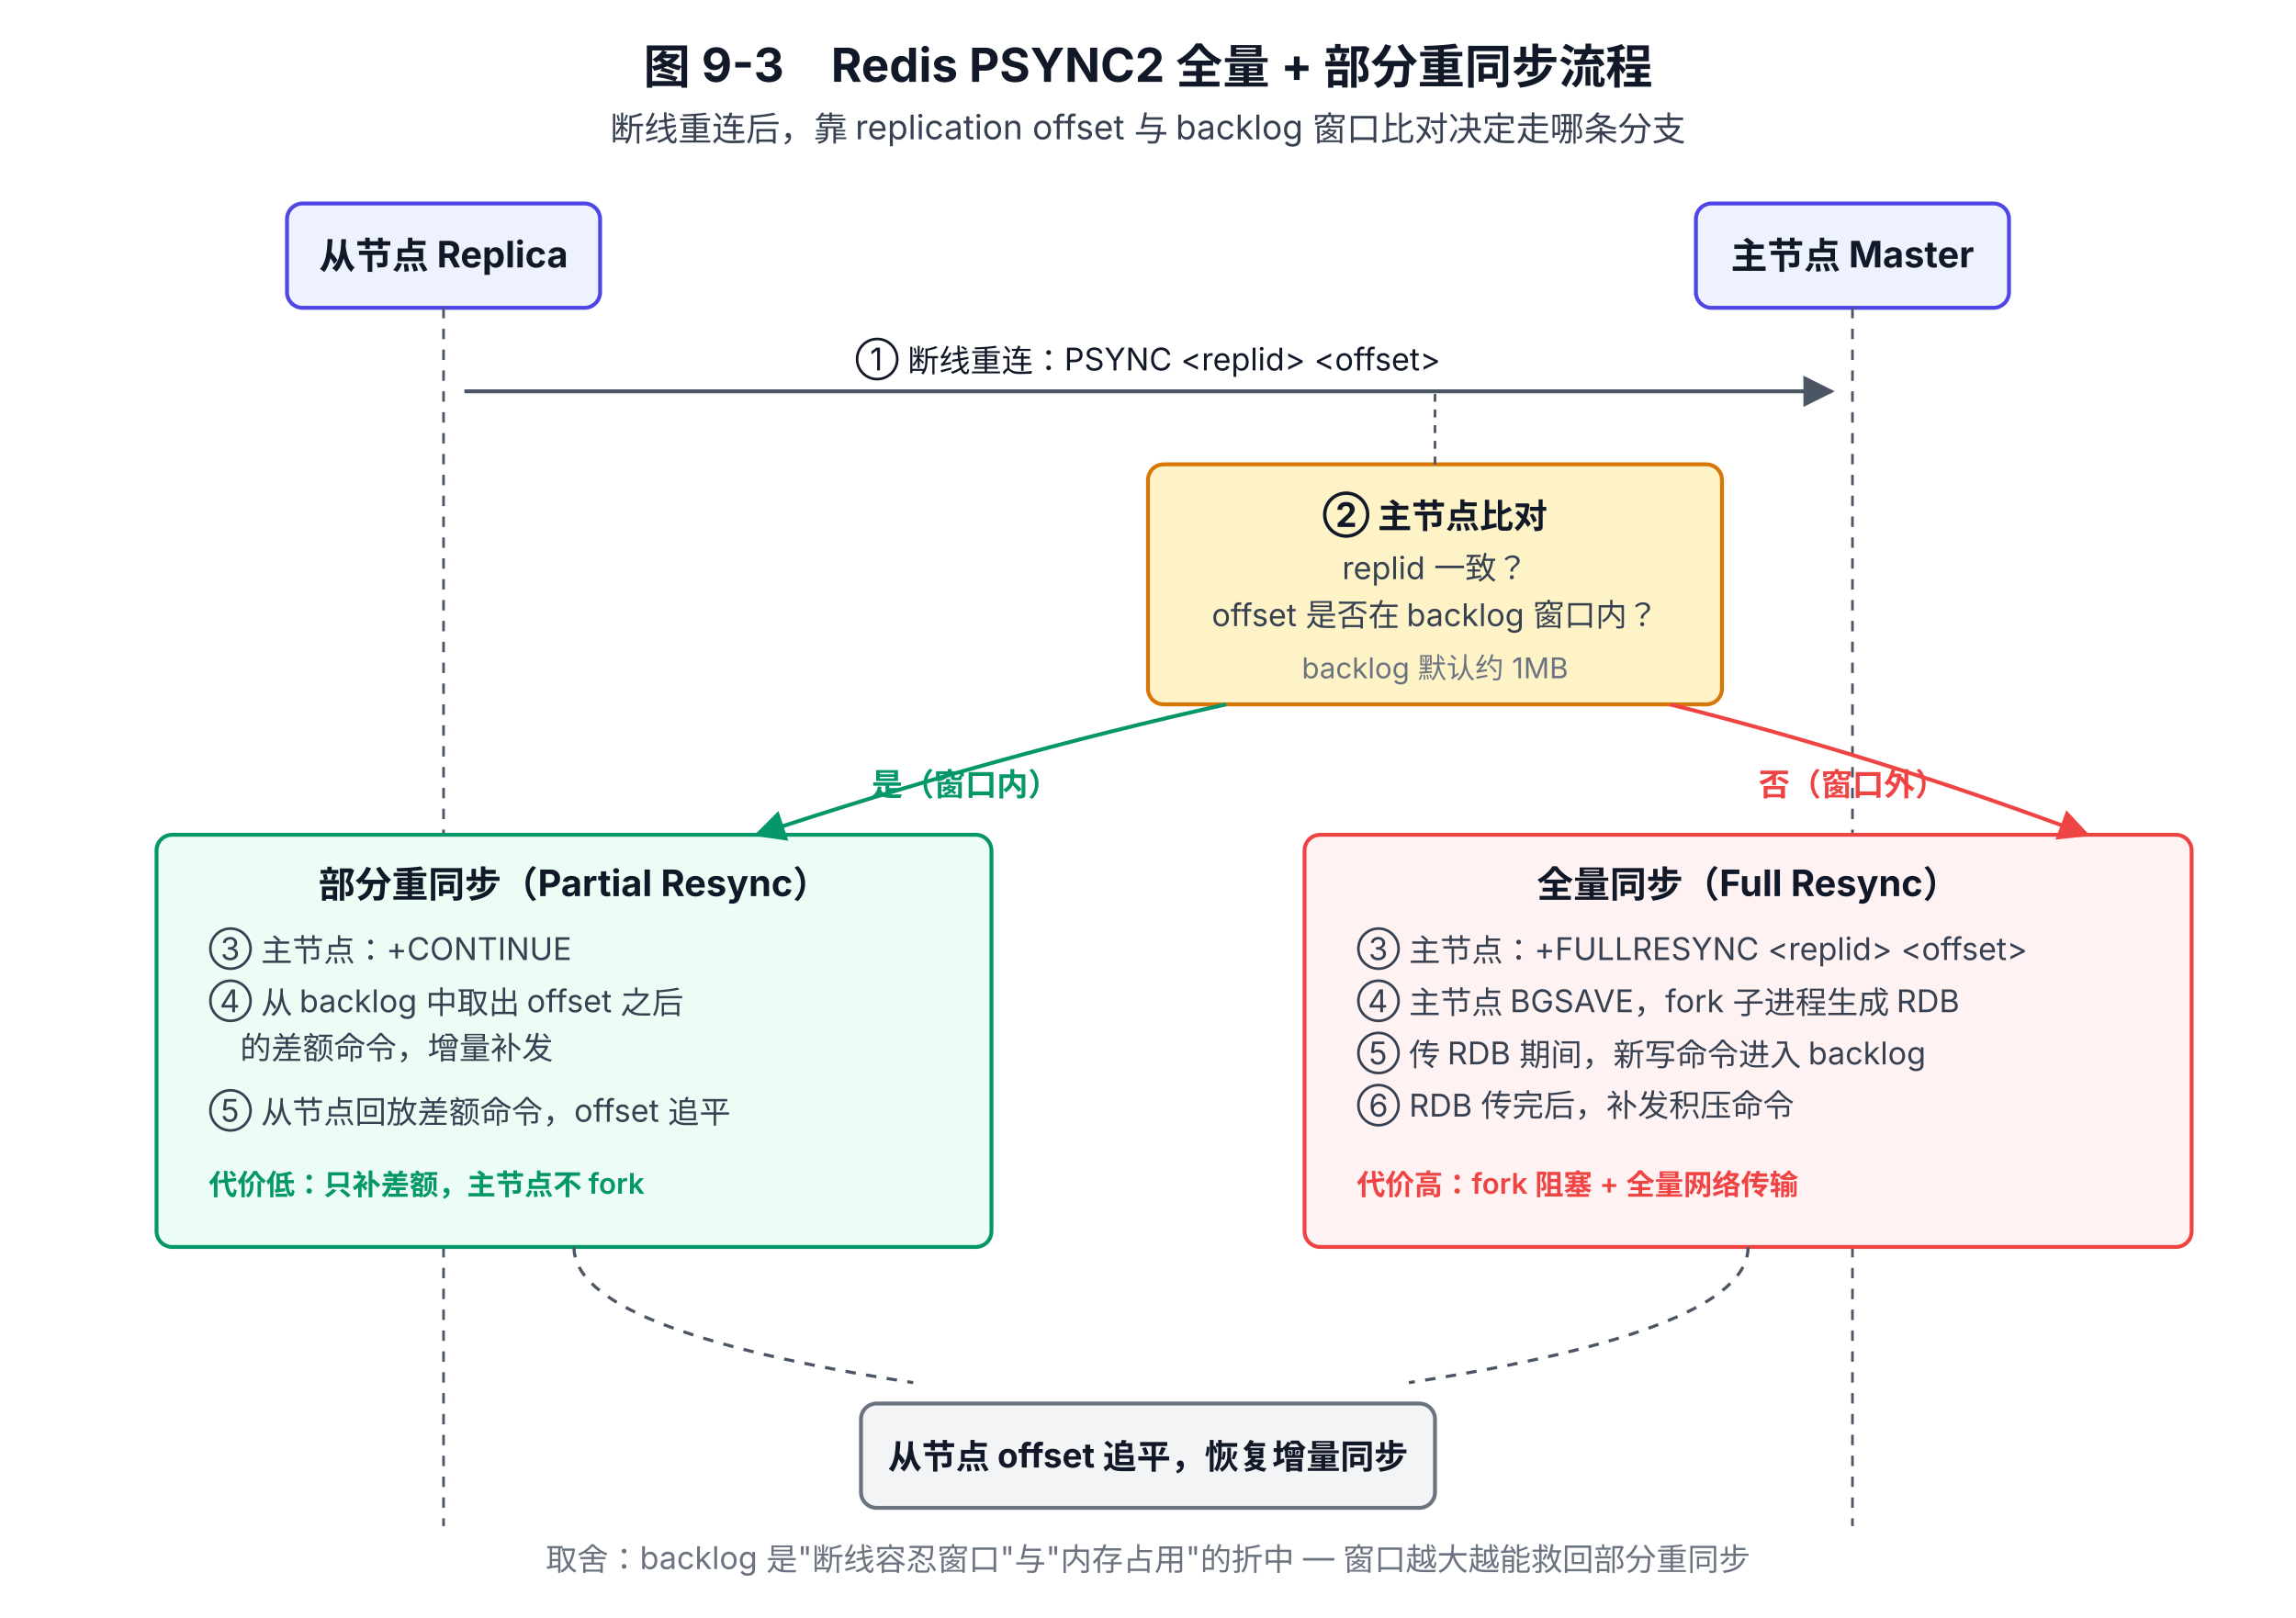
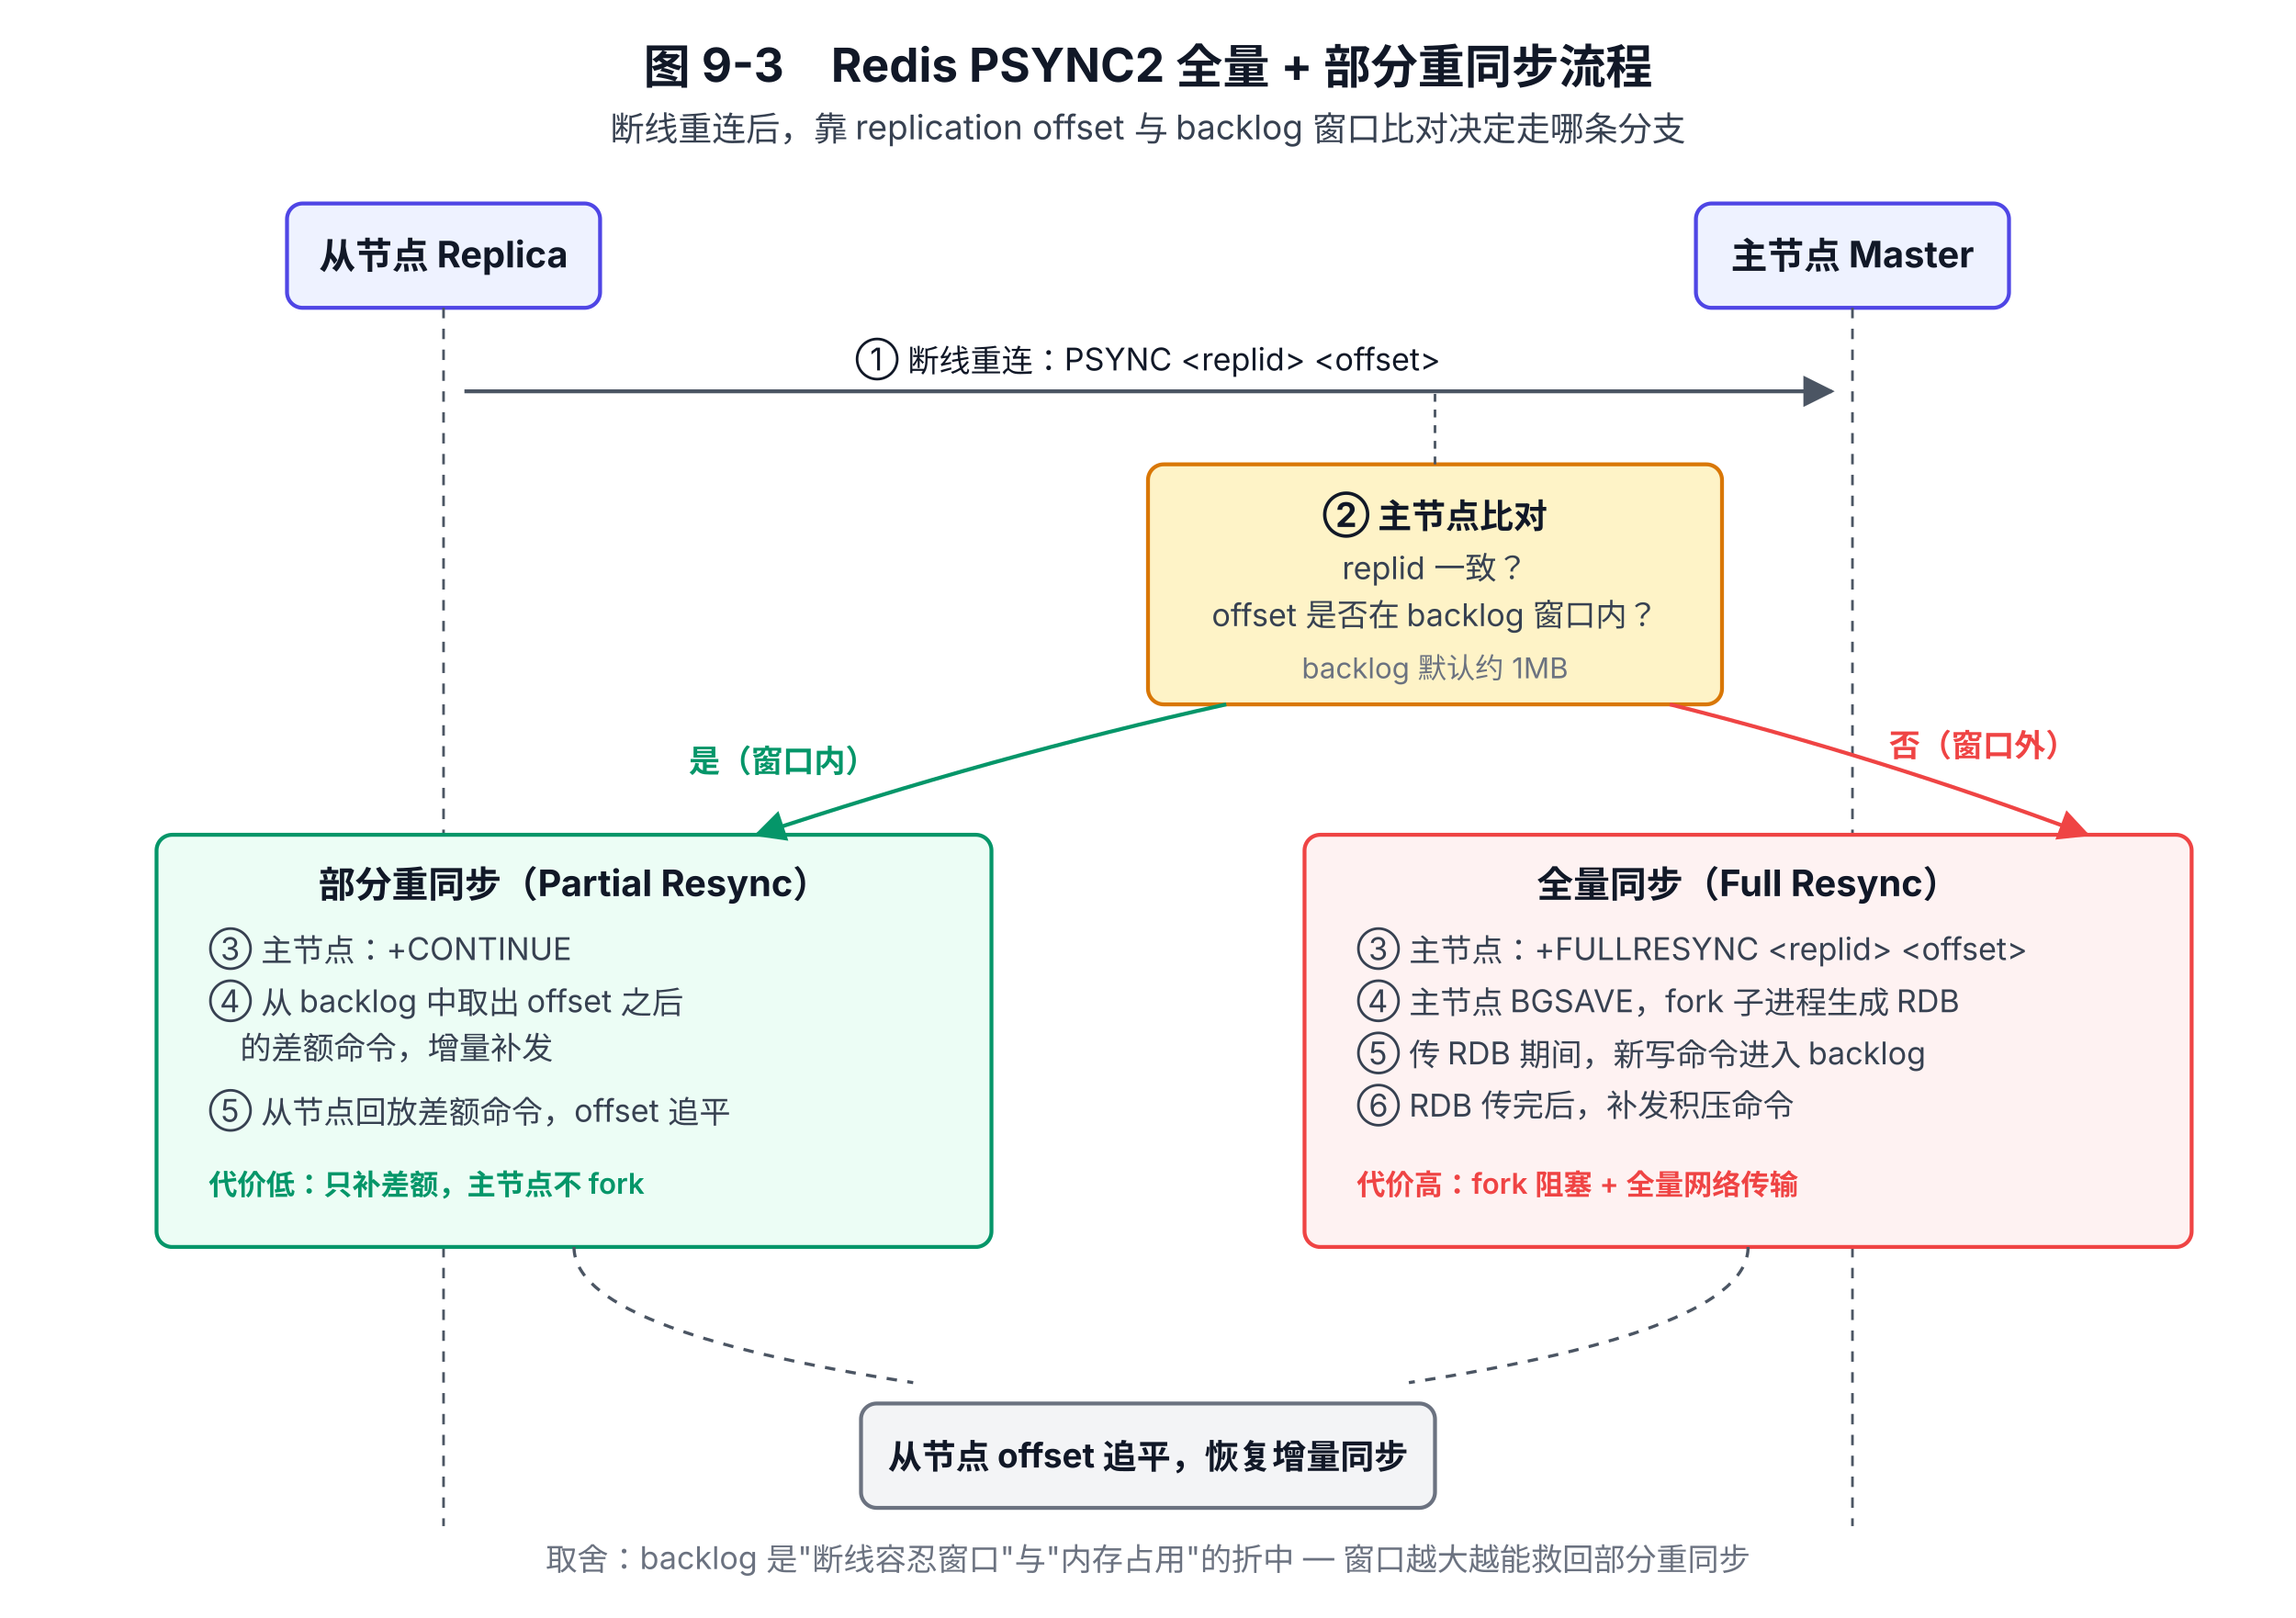
<svg xmlns="http://www.w3.org/2000/svg" viewBox="0 0 880 620" font-family="system-ui, -apple-system, 'PingFang SC', 'Microsoft YaHei', sans-serif">
  <defs>
    <marker id="arrow" viewBox="0 0 10 10" refX="9" refY="5" markerWidth="8" markerHeight="8" orient="auto-start-reverse">
      <path d="M0,0 L10,5 L0,10 z" fill="#4B5563" />
    </marker>
    <marker id="arrowRed" viewBox="0 0 10 10" refX="9" refY="5" markerWidth="8" markerHeight="8" orient="auto-start-reverse">
      <path d="M0,0 L10,5 L0,10 z" fill="#EF4444" />
    </marker>
    <marker id="arrowGreen" viewBox="0 0 10 10" refX="9" refY="5" markerWidth="8" markerHeight="8" orient="auto-start-reverse">
      <path d="M0,0 L10,5 L0,10 z" fill="#059669" />
    </marker>
  </defs>
  <text x="440" y="32" text-anchor="middle" font-size="18" font-weight="700" fill="#111827">图 9-3　Redis PSYNC2 全量 + 部分重同步流程</text>
  <text x="440" y="54" text-anchor="middle" font-size="13" fill="#374151">断线重连后，靠 replication offset 与 backlog 窗口比对决定走哪条分支</text>
  <rect x="110" y="78" width="120" height="40" rx="6" fill="#EEF2FF" stroke="#4F46E5" stroke-width="1.5" />
  <text x="170" y="103" text-anchor="middle" font-size="14" font-weight="700" fill="#111827">从节点 Replica</text>
  <rect x="650" y="78" width="120" height="40" rx="6" fill="#EEF2FF" stroke="#4F46E5" stroke-width="1.5" />
  <text x="710" y="103" text-anchor="middle" font-size="14" font-weight="700" fill="#111827">主节点 Master</text>
  <line x1="170" y1="118" x2="170" y2="585" stroke="#4B5563" stroke-width="1" stroke-dasharray="4 4" />
  <line x1="710" y1="118" x2="710" y2="585" stroke="#4B5563" stroke-width="1" stroke-dasharray="4 4" />
  <line x1="178" y1="150" x2="702" y2="150" stroke="#4B5563" stroke-width="1.5" marker-end="url(#arrow)" />
  <text x="440" y="142" text-anchor="middle" font-size="12" fill="#111827">① 断线重连：PSYNC &lt;replid&gt; &lt;offset&gt;</text>
  <rect x="440" y="178" width="220" height="92" rx="6" fill="#FEF3C7" stroke="#D97706" stroke-width="1.5" />
  <text x="550" y="202" text-anchor="middle" font-size="13" font-weight="700" fill="#111827">② 主节点比对</text>
  <text x="550" y="222" text-anchor="middle" font-size="12" fill="#374151">replid 一致？</text>
  <text x="550" y="240" text-anchor="middle" font-size="12" fill="#374151">offset 是否在 backlog 窗口内？</text>
  <text x="550" y="260" text-anchor="middle" font-size="11" fill="#6B7280">backlog 默认约 1MB</text>
  <line x1="550" y1="178" x2="550" y2="150" stroke="#4B5563" stroke-width="1" stroke-dasharray="3 3" />
-   <text x="370" y="305" text-anchor="middle" font-size="12" font-weight="700" fill="#059669">是（窗口内）</text>
-   <text x="710" y="305" text-anchor="middle" font-size="12" font-weight="700" fill="#EF4444">否（窗口外）</text>
+   <text x="300" y="296" text-anchor="middle" font-size="12" font-weight="700" fill="#059669">是（窗口内）</text>
+   <text x="760" y="290" text-anchor="middle" font-size="12" font-weight="700" fill="#EF4444">否（窗口外）</text>
  <rect x="60" y="320" width="320" height="158" rx="6" fill="#ECFDF5" stroke="#059669" stroke-width="1.5" />
  <text x="220" y="344" text-anchor="middle" font-size="14" font-weight="700" fill="#111827">部分重同步（Partial Resync）</text>
  <text x="80" y="368" font-size="12" fill="#374151">③ 主节点：+CONTINUE</text>
  <text x="80" y="388" font-size="12" fill="#374151">④ 从 backlog 中取出 offset 之后</text>
  <text x="92" y="406" font-size="12" fill="#374151">的差额命令，增量补发</text>
  <text x="80" y="430" font-size="12" fill="#374151">⑤ 从节点回放差额命令，offset 追平</text>
  <text x="80" y="458" font-size="11" font-weight="600" fill="#059669">代价低：只补差额，主节点不 fork</text>
  <path d="M 470 270 Q 380 290 290 320" fill="none" stroke="#059669" stroke-width="1.5" marker-end="url(#arrowGreen)" />
  <rect x="500" y="320" width="340" height="158" rx="6" fill="#FEF2F2" stroke="#EF4444" stroke-width="1.5" />
  <text x="670" y="344" text-anchor="middle" font-size="14" font-weight="700" fill="#111827">全量同步（Full Resync）</text>
  <text x="520" y="368" font-size="12" fill="#374151">③ 主节点：+FULLRESYNC &lt;replid&gt; &lt;offset&gt;</text>
  <text x="520" y="388" font-size="12" fill="#374151">④ 主节点 BGSAVE，fork 子进程生成 RDB</text>
  <text x="520" y="408" font-size="12" fill="#374151">⑤ 传 RDB 期间，新写命令进入 backlog</text>
  <text x="520" y="428" font-size="12" fill="#374151">⑥ RDB 传完后，补发积压命令</text>
  <text x="520" y="458" font-size="11" font-weight="600" fill="#EF4444">代价高：fork 阻塞 + 全量网络传输</text>
  <path d="M 640 270 Q 720 290 800 320" fill="none" stroke="#EF4444" stroke-width="1.5" marker-end="url(#arrowRed)" />
  <path d="M 220 478 Q 220 510 350 530" fill="none" stroke="#4B5563" stroke-width="1.2" stroke-dasharray="4 4" />
  <path d="M 670 478 Q 670 510 540 530" fill="none" stroke="#4B5563" stroke-width="1.2" stroke-dasharray="4 4" />
  <rect x="330" y="538" width="220" height="40" rx="6" fill="#F3F4F6" stroke="#6B7280" stroke-width="1.5" />
  <text x="440" y="563" text-anchor="middle" font-size="13" font-weight="700" fill="#111827">从节点 offset 追平，恢复增量同步</text>
  <text x="440" y="602" text-anchor="middle" font-size="12" fill="#6B7280">取舍：backlog 是"断线容忍窗口"与"内存占用"的折中 — 窗口越大越能救回部分重同步</text>
</svg>
